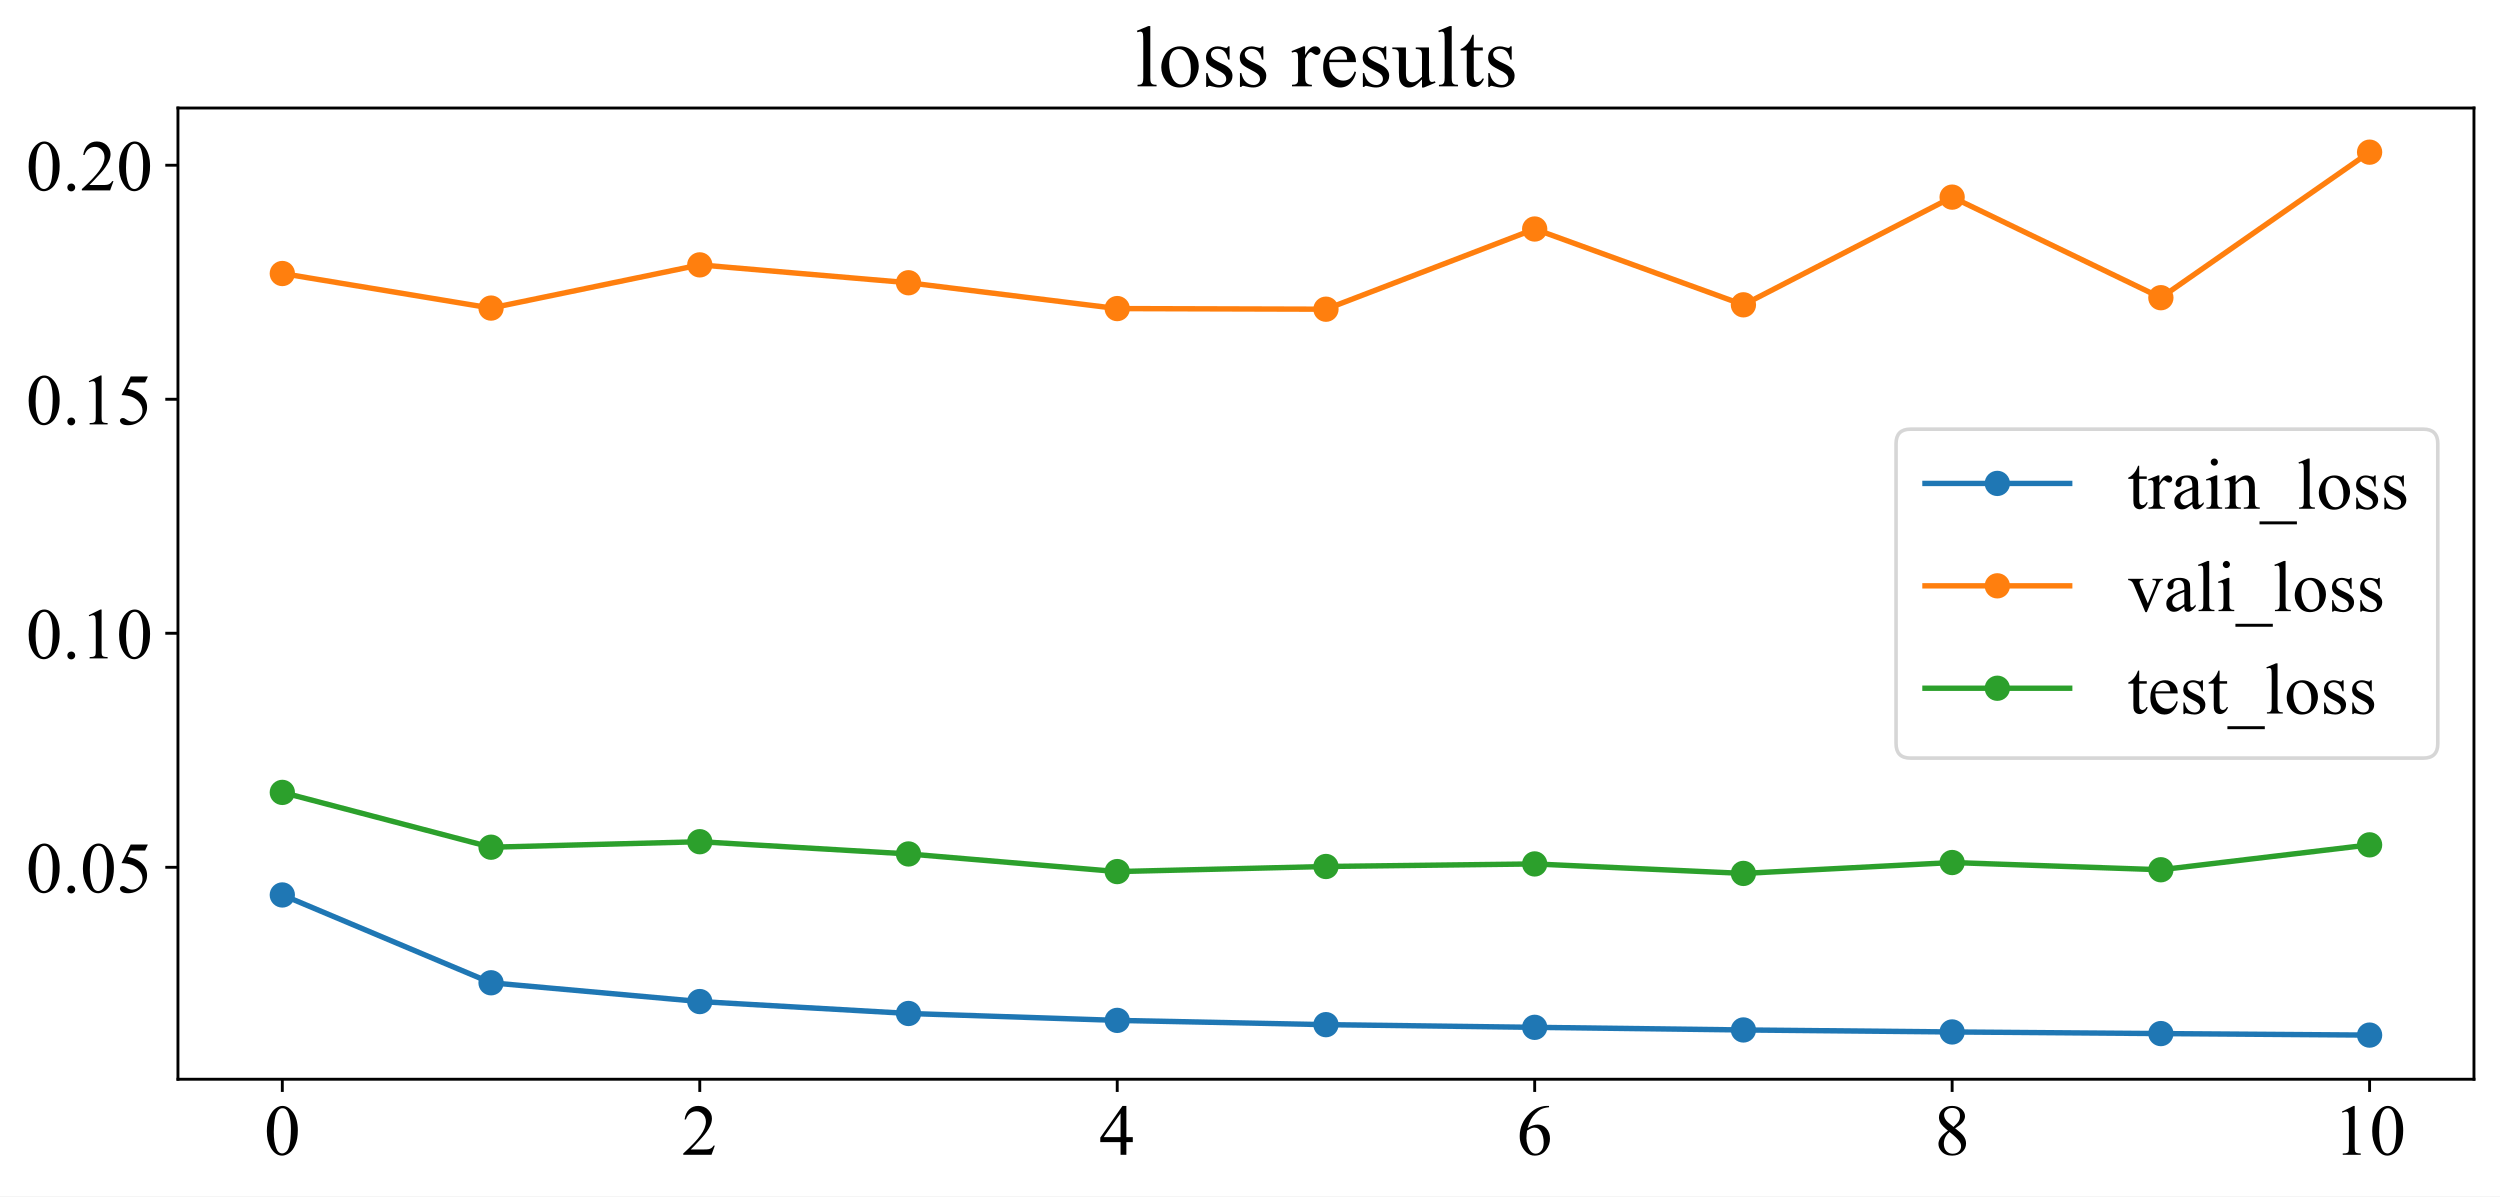
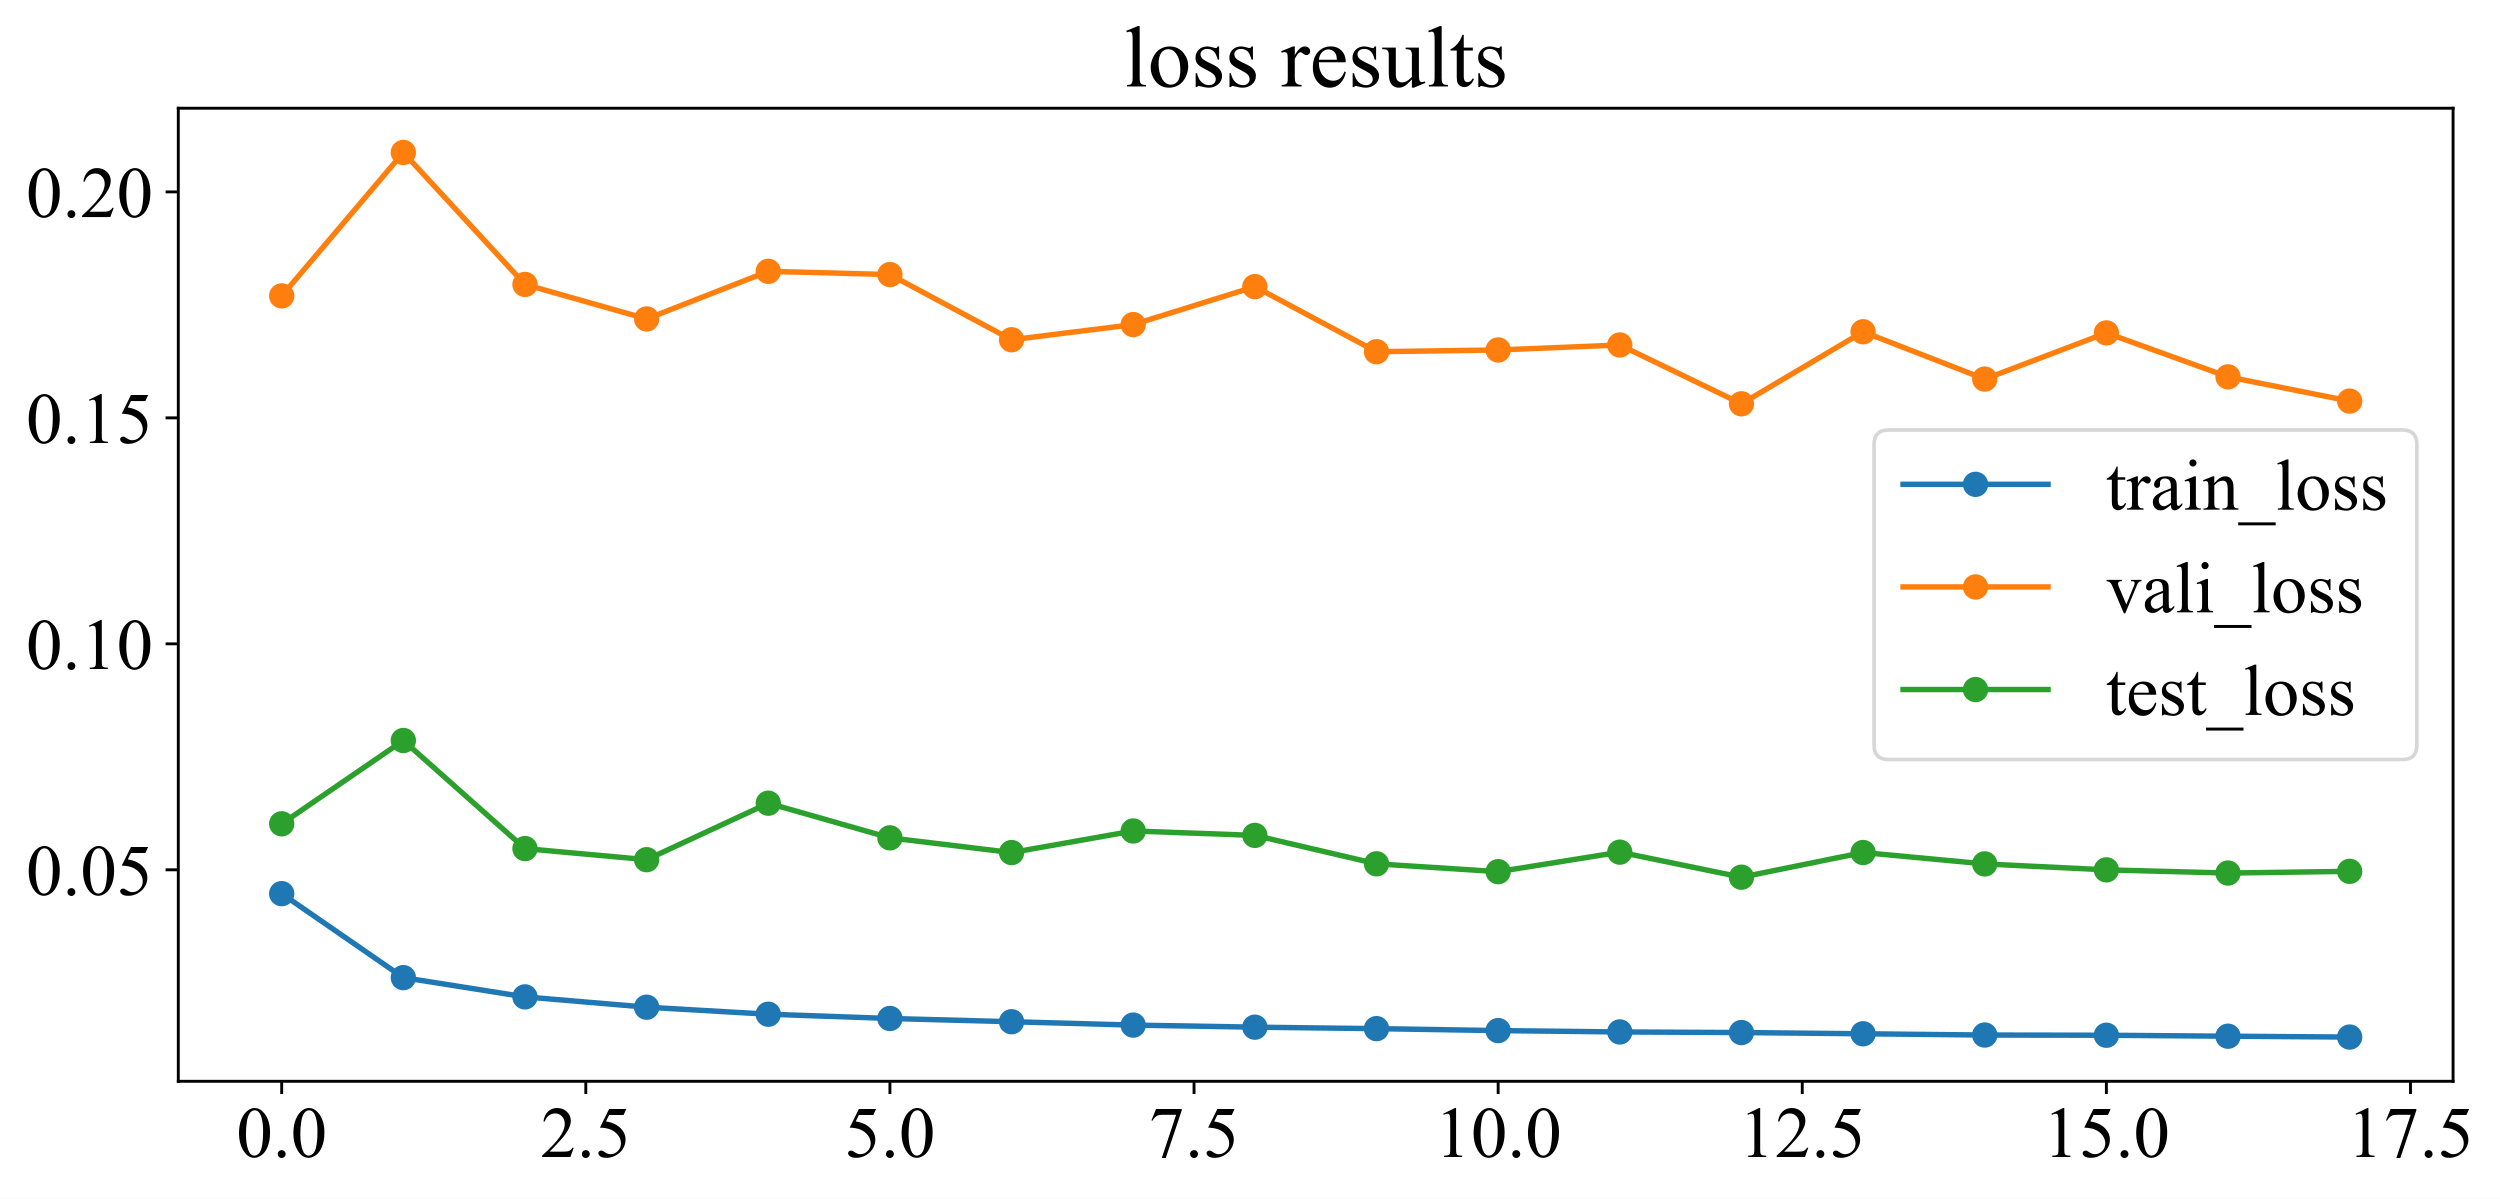
- <svg xmlns="http://www.w3.org/2000/svg" xmlns:xlink="http://www.w3.org/1999/xlink" width="691.19pt" height="330.751pt" viewBox="0 0 691.19 330.751" version="1.1">
+ <svg xmlns="http://www.w3.org/2000/svg" xmlns:xlink="http://www.w3.org/1999/xlink" width="689.88pt" height="330.751pt" viewBox="0 0 689.88 330.751" version="1.1">
  <defs>
    <style type="text/css">*{stroke-linejoin: round; stroke-linecap: butt}</style>
  </defs>
  <g id="figure_1">
    <g id="patch_1">
-       <path d="M 0 330.751  L 691.19 330.751  L 691.19 0  L 0 0  z " style="fill: #ffffff" />
+       <path d="M 0 330.751  L 689.88 330.751  L 689.88 0  L 0 0  z " style="fill: #ffffff" />
    </g>
    <g id="axes_1">
      <g id="patch_2">
-         <path d="M 49.2 298.385  L 683.99 298.385  L 683.99 29.865  L 49.2 29.865  z " style="fill: #ffffff" />
+         <path d="M 49.2 298.385  L 676.929 298.385  L 676.929 29.865  L 49.2 29.865  z " style="fill: #ffffff" />
      </g>
      <g id="matplotlib.axis_1">
        <g id="xtick_1">
          <g id="line2d_1">
            <defs>
-               <path id="mf2db064cf8" d="M 0 0  L 0 3.5  " style="stroke: #000000; stroke-width: 0.8" />
+               <path id="me059eae7bf" d="M 0 0  L 0 3.5  " style="stroke: #000000; stroke-width: 0.8" />
            </defs>
            <g>
-               <use xlink:href="#mf2db064cf8" x="78.054" y="298.385" style="stroke: #000000; stroke-width: 0.8" />
+               <use xlink:href="#me059eae7bf" x="77.733" y="298.385" style="stroke: #000000; stroke-width: 0.8" />
            </g>
          </g>
          <g id="text_1">
-             <g transform="translate(73.05409 319.2725) scale(0.2 -0.2)">
+             <g transform="translate(65.23313 319.2725) scale(0.2 -0.2)">
              <defs>
                <path id="TimesNewRomanPSMT-30" d="M 231 2094  Q 231 2819 450 3342  Q 669 3866 1031 4122  Q 1313 4325 1613 4325  Q 2100 4325 2488 3828  Q 2972 3213 2972 2159  Q 2972 1422 2759 906  Q 2547 391 2217 158  Q 1888 -75 1581 -75  Q 975 -75 572 641  Q 231 1244 231 2094  z M 844 2016  Q 844 1141 1059 588  Q 1238 122 1591 122  Q 1759 122 1940 273  Q 2122 425 2216 781  Q 2359 1319 2359 2297  Q 2359 3022 2209 3506  Q 2097 3866 1919 4016  Q 1791 4119 1609 4119  Q 1397 4119 1231 3928  Q 1006 3669 925 3112  Q 844 2556 844 2016  z " transform="scale(0.015625)" />
+                 <path id="TimesNewRomanPSMT-2e" d="M 800 606  Q 947 606 1047 504  Q 1147 403 1147 259  Q 1147 116 1045 14  Q 944 -88 800 -88  Q 656 -88 554 14  Q 453 116 453 259  Q 453 406 554 506  Q 656 606 800 606  z " transform="scale(0.015625)" />
              </defs>
              <use xlink:href="#TimesNewRomanPSMT-30" />
+               <use xlink:href="#TimesNewRomanPSMT-2e" x="50" />
+               <use xlink:href="#TimesNewRomanPSMT-30" x="75" />
            </g>
          </g>
        </g>
        <g id="xtick_2">
          <g id="line2d_2">
            <g>
-               <use xlink:href="#mf2db064cf8" x="193.47" y="298.385" style="stroke: #000000; stroke-width: 0.8" />
+               <use xlink:href="#me059eae7bf" x="161.654" y="298.385" style="stroke: #000000; stroke-width: 0.8" />
            </g>
          </g>
          <g id="text_2">
-             <g transform="translate(188.4705 319.2725) scale(0.2 -0.2)">
+             <g transform="translate(149.1541 319.2725) scale(0.2 -0.2)">
              <defs>
                <path id="TimesNewRomanPSMT-32" d="M 2934 816  L 2638 0  L 138 0  L 138 116  Q 1241 1122 1691 1759  Q 2141 2397 2141 2925  Q 2141 3328 1894 3587  Q 1647 3847 1303 3847  Q 991 3847 742 3664  Q 494 3481 375 3128  L 259 3128  Q 338 3706 661 4015  Q 984 4325 1469 4325  Q 1984 4325 2329 3994  Q 2675 3663 2675 3213  Q 2675 2891 2525 2569  Q 2294 2063 1775 1497  Q 997 647 803 472  L 1909 472  Q 2247 472 2383 497  Q 2519 522 2628 598  Q 2738 675 2819 816  L 2934 816  z " transform="scale(0.015625)" />
+                 <path id="TimesNewRomanPSMT-35" d="M 2778 4238  L 2534 3706  L 1259 3706  L 981 3138  Q 1809 3016 2294 2522  Q 2709 2097 2709 1522  Q 2709 1188 2573 903  Q 2438 619 2231 419  Q 2025 219 1772 97  Q 1413 -75 1034 -75  Q 653 -75 479 54  Q 306 184 306 341  Q 306 428 378 495  Q 450 563 559 563  Q 641 563 702 538  Q 763 513 909 409  Q 1144 247 1384 247  Q 1750 247 2026 523  Q 2303 800 2303 1197  Q 2303 1581 2056 1914  Q 1809 2247 1375 2428  Q 1034 2569 447 2591  L 1259 4238  L 2778 4238  z " transform="scale(0.015625)" />
              </defs>
              <use xlink:href="#TimesNewRomanPSMT-32" />
+               <use xlink:href="#TimesNewRomanPSMT-2e" x="50" />
+               <use xlink:href="#TimesNewRomanPSMT-35" x="75" />
            </g>
          </g>
        </g>
        <g id="xtick_3">
          <g id="line2d_3">
            <g>
-               <use xlink:href="#mf2db064cf8" x="308.887" y="298.385" style="stroke: #000000; stroke-width: 0.8" />
+               <use xlink:href="#me059eae7bf" x="245.575" y="298.385" style="stroke: #000000; stroke-width: 0.8" />
            </g>
          </g>
          <g id="text_3">
-             <g transform="translate(303.8868 319.2725) scale(0.2 -0.2)">
-               <defs>
-                 <path id="TimesNewRomanPSMT-34" d="M 2978 1563  L 2978 1119  L 2409 1119  L 2409 0  L 1894 0  L 1894 1119  L 100 1119  L 100 1519  L 2066 4325  L 2409 4325  L 2409 1563  L 2978 1563  z M 1894 1563  L 1894 3666  L 406 1563  L 1894 1563  z " transform="scale(0.015625)" />
-               </defs>
-               <use xlink:href="#TimesNewRomanPSMT-34" />
+             <g transform="translate(233.0751 319.2725) scale(0.2 -0.2)">
+               <use xlink:href="#TimesNewRomanPSMT-35" />
+               <use xlink:href="#TimesNewRomanPSMT-2e" x="50" />
+               <use xlink:href="#TimesNewRomanPSMT-30" x="75" />
            </g>
          </g>
        </g>
        <g id="xtick_4">
          <g id="line2d_4">
            <g>
-               <use xlink:href="#mf2db064cf8" x="424.303" y="298.385" style="stroke: #000000; stroke-width: 0.8" />
+               <use xlink:href="#me059eae7bf" x="329.496" y="298.385" style="stroke: #000000; stroke-width: 0.8" />
            </g>
          </g>
          <g id="text_4">
-             <g transform="translate(419.3032 319.2725) scale(0.2 -0.2)">
+             <g transform="translate(316.996 319.2725) scale(0.2 -0.2)">
              <defs>
-                 <path id="TimesNewRomanPSMT-36" d="M 2869 4325  L 2869 4209  Q 2456 4169 2195 4045  Q 1934 3922 1679 3669  Q 1425 3416 1258 3105  Q 1091 2794 978 2366  Q 1428 2675 1881 2675  Q 2316 2675 2634 2325  Q 2953 1975 2953 1425  Q 2953 894 2631 456  Q 2244 -75 1606 -75  Q 1172 -75 869 213  Q 275 772 275 1663  Q 275 2231 503 2743  Q 731 3256 1154 3653  Q 1578 4050 1965 4187  Q 2353 4325 2688 4325  L 2869 4325  z M 925 2138  Q 869 1716 869 1456  Q 869 1156 980 804  Q 1091 453 1309 247  Q 1469 100 1697 100  Q 1969 100 2183 356  Q 2397 613 2397 1088  Q 2397 1622 2184 2012  Q 1972 2403 1581 2403  Q 1463 2403 1327 2353  Q 1191 2303 925 2138  z " transform="scale(0.015625)" />
+                 <path id="TimesNewRomanPSMT-37" d="M 644 4238  L 2916 4238  L 2916 4119  L 1503 -88  L 1153 -88  L 2419 3728  L 1253 3728  Q 900 3728 750 3644  Q 488 3500 328 3200  L 238 3234  L 644 4238  z " transform="scale(0.015625)" />
              </defs>
-               <use xlink:href="#TimesNewRomanPSMT-36" />
+               <use xlink:href="#TimesNewRomanPSMT-37" />
+               <use xlink:href="#TimesNewRomanPSMT-2e" x="50" />
+               <use xlink:href="#TimesNewRomanPSMT-35" x="75" />
            </g>
          </g>
        </g>
        <g id="xtick_5">
          <g id="line2d_5">
            <g>
-               <use xlink:href="#mf2db064cf8" x="539.72" y="298.385" style="stroke: #000000; stroke-width: 0.8" />
+               <use xlink:href="#me059eae7bf" x="413.417" y="298.385" style="stroke: #000000; stroke-width: 0.8" />
            </g>
          </g>
          <g id="text_5">
-             <g transform="translate(534.7195 319.2725) scale(0.2 -0.2)">
-               <defs>
-                 <path id="TimesNewRomanPSMT-38" d="M 1228 2134  Q 725 2547 579 2797  Q 434 3047 434 3316  Q 434 3728 753 4026  Q 1072 4325 1600 4325  Q 2113 4325 2425 4047  Q 2738 3769 2738 3413  Q 2738 3175 2569 2928  Q 2400 2681 1866 2347  Q 2416 1922 2594 1678  Q 2831 1359 2831 1006  Q 2831 559 2490 242  Q 2150 -75 1597 -75  Q 994 -75 656 303  Q 388 606 388 966  Q 388 1247 577 1523  Q 766 1800 1228 2134  z M 1719 2469  Q 2094 2806 2194 3001  Q 2294 3197 2294 3444  Q 2294 3772 2109 3958  Q 1925 4144 1606 4144  Q 1288 4144 1088 3959  Q 888 3775 888 3528  Q 888 3366 970 3203  Q 1053 3041 1206 2894  L 1719 2469  z M 1375 2016  Q 1116 1797 991 1539  Q 866 1281 866 981  Q 866 578 1086 336  Q 1306 94 1647 94  Q 1984 94 2187 284  Q 2391 475 2391 747  Q 2391 972 2272 1150  Q 2050 1481 1375 2016  z " transform="scale(0.015625)" />
-               </defs>
-               <use xlink:href="#TimesNewRomanPSMT-38" />
-             </g>
-           </g>
-         </g>
-         <g id="xtick_6">
-           <g id="line2d_6">
-             <g>
-               <use xlink:href="#mf2db064cf8" x="655.136" y="298.385" style="stroke: #000000; stroke-width: 0.8" />
-             </g>
-           </g>
-           <g id="text_6">
-             <g transform="translate(645.1359 319.2725) scale(0.2 -0.2)">
+             <g transform="translate(395.917 319.2725) scale(0.2 -0.2)">
              <defs>
                <path id="TimesNewRomanPSMT-31" d="M 750 3822  L 1781 4325  L 1884 4325  L 1884 747  Q 1884 391 1914 303  Q 1944 216 2037 169  Q 2131 122 2419 116  L 2419 0  L 825 0  L 825 116  Q 1125 122 1212 167  Q 1300 213 1334 289  Q 1369 366 1369 747  L 1369 3034  Q 1369 3497 1338 3628  Q 1316 3728 1258 3775  Q 1200 3822 1119 3822  Q 1003 3822 797 3725  L 750 3822  z " transform="scale(0.015625)" />
              </defs>
              <use xlink:href="#TimesNewRomanPSMT-31" />
              <use xlink:href="#TimesNewRomanPSMT-30" x="50" />
+               <use xlink:href="#TimesNewRomanPSMT-2e" x="100" />
+               <use xlink:href="#TimesNewRomanPSMT-30" x="125" />
+             </g>
+           </g>
+         </g>
+         <g id="xtick_6">
+           <g id="line2d_6">
+             <g>
+               <use xlink:href="#me059eae7bf" x="497.338" y="298.385" style="stroke: #000000; stroke-width: 0.8" />
+             </g>
+           </g>
+           <g id="text_6">
+             <g transform="translate(479.838 319.2725) scale(0.2 -0.2)">
+               <use xlink:href="#TimesNewRomanPSMT-31" />
+               <use xlink:href="#TimesNewRomanPSMT-32" x="50" />
+               <use xlink:href="#TimesNewRomanPSMT-2e" x="100" />
+               <use xlink:href="#TimesNewRomanPSMT-35" x="125" />
+             </g>
+           </g>
+         </g>
+         <g id="xtick_7">
+           <g id="line2d_7">
+             <g>
+               <use xlink:href="#me059eae7bf" x="581.259" y="298.385" style="stroke: #000000; stroke-width: 0.8" />
+             </g>
+           </g>
+           <g id="text_7">
+             <g transform="translate(563.7589 319.2725) scale(0.2 -0.2)">
+               <use xlink:href="#TimesNewRomanPSMT-31" />
+               <use xlink:href="#TimesNewRomanPSMT-35" x="50" />
+               <use xlink:href="#TimesNewRomanPSMT-2e" x="100" />
+               <use xlink:href="#TimesNewRomanPSMT-30" x="125" />
+             </g>
+           </g>
+         </g>
+         <g id="xtick_8">
+           <g id="line2d_8">
+             <g>
+               <use xlink:href="#me059eae7bf" x="665.18" y="298.385" style="stroke: #000000; stroke-width: 0.8" />
+             </g>
+           </g>
+           <g id="text_8">
+             <g transform="translate(647.6799 319.2725) scale(0.2 -0.2)">
+               <use xlink:href="#TimesNewRomanPSMT-31" />
+               <use xlink:href="#TimesNewRomanPSMT-37" x="50" />
+               <use xlink:href="#TimesNewRomanPSMT-2e" x="100" />
+               <use xlink:href="#TimesNewRomanPSMT-35" x="125" />
            </g>
          </g>
        </g>
      </g>
      <g id="matplotlib.axis_2">
        <g id="ytick_1">
-           <g id="line2d_7">
+           <g id="line2d_9">
            <defs>
-               <path id="ma06dc8f937" d="M 0 0  L -3.5 0  " style="stroke: #000000; stroke-width: 0.8" />
+               <path id="m7c832ebbf8" d="M 0 0  L -3.5 0  " style="stroke: #000000; stroke-width: 0.8" />
            </defs>
            <g>
-               <use xlink:href="#ma06dc8f937" x="49.2" y="239.784" style="stroke: #000000; stroke-width: 0.8" />
-             </g>
-           </g>
-           <g id="text_7">
-             <g transform="translate(7.2 246.7272) scale(0.2 -0.2)">
-               <defs>
-                 <path id="TimesNewRomanPSMT-2e" d="M 800 606  Q 947 606 1047 504  Q 1147 403 1147 259  Q 1147 116 1045 14  Q 944 -88 800 -88  Q 656 -88 554 14  Q 453 116 453 259  Q 453 406 554 506  Q 656 606 800 606  z " transform="scale(0.015625)" />
-                 <path id="TimesNewRomanPSMT-35" d="M 2778 4238  L 2534 3706  L 1259 3706  L 981 3138  Q 1809 3016 2294 2522  Q 2709 2097 2709 1522  Q 2709 1188 2573 903  Q 2438 619 2231 419  Q 2025 219 1772 97  Q 1413 -75 1034 -75  Q 653 -75 479 54  Q 306 184 306 341  Q 306 428 378 495  Q 450 563 559 563  Q 641 563 702 538  Q 763 513 909 409  Q 1144 247 1384 247  Q 1750 247 2026 523  Q 2303 800 2303 1197  Q 2303 1581 2056 1914  Q 1809 2247 1375 2428  Q 1034 2569 447 2591  L 1259 4238  L 2778 4238  z " transform="scale(0.015625)" />
-               </defs>
+               <use xlink:href="#m7c832ebbf8" x="49.2" y="240.023" style="stroke: #000000; stroke-width: 0.8" />
+             </g>
+           </g>
+           <g id="text_9">
+             <g transform="translate(7.2 246.9669) scale(0.2 -0.2)">
              <use xlink:href="#TimesNewRomanPSMT-30" />
              <use xlink:href="#TimesNewRomanPSMT-2e" x="50" />
              <use xlink:href="#TimesNewRomanPSMT-30" x="75" />
              <use xlink:href="#TimesNewRomanPSMT-35" x="125" />
            </g>
          </g>
        </g>
        <g id="ytick_2">
-           <g id="line2d_8">
-             <g>
-               <use xlink:href="#ma06dc8f937" x="49.2" y="175.085" style="stroke: #000000; stroke-width: 0.8" />
-             </g>
-           </g>
-           <g id="text_8">
-             <g transform="translate(7.2 182.0288) scale(0.2 -0.2)">
+           <g id="line2d_10">
+             <g>
+               <use xlink:href="#m7c832ebbf8" x="49.2" y="177.666" style="stroke: #000000; stroke-width: 0.8" />
+             </g>
+           </g>
+           <g id="text_10">
+             <g transform="translate(7.2 184.6099) scale(0.2 -0.2)">
              <use xlink:href="#TimesNewRomanPSMT-30" />
              <use xlink:href="#TimesNewRomanPSMT-2e" x="50" />
              <use xlink:href="#TimesNewRomanPSMT-31" x="75" />
              <use xlink:href="#TimesNewRomanPSMT-30" x="125" />
            </g>
          </g>
        </g>
        <g id="ytick_3">
-           <g id="line2d_9">
-             <g>
-               <use xlink:href="#ma06dc8f937" x="49.2" y="110.387" style="stroke: #000000; stroke-width: 0.8" />
-             </g>
-           </g>
-           <g id="text_9">
-             <g transform="translate(7.2 117.3304) scale(0.2 -0.2)">
+           <g id="line2d_11">
+             <g>
+               <use xlink:href="#m7c832ebbf8" x="49.2" y="115.309" style="stroke: #000000; stroke-width: 0.8" />
+             </g>
+           </g>
+           <g id="text_11">
+             <g transform="translate(7.2 122.2529) scale(0.2 -0.2)">
              <use xlink:href="#TimesNewRomanPSMT-30" />
              <use xlink:href="#TimesNewRomanPSMT-2e" x="50" />
              <use xlink:href="#TimesNewRomanPSMT-31" x="75" />
              <use xlink:href="#TimesNewRomanPSMT-35" x="125" />
            </g>
          </g>
        </g>
        <g id="ytick_4">
-           <g id="line2d_10">
-             <g>
-               <use xlink:href="#ma06dc8f937" x="49.2" y="45.688" style="stroke: #000000; stroke-width: 0.8" />
-             </g>
-           </g>
-           <g id="text_10">
-             <g transform="translate(7.2 52.632) scale(0.2 -0.2)">
+           <g id="line2d_12">
+             <g>
+               <use xlink:href="#m7c832ebbf8" x="49.2" y="52.952" style="stroke: #000000; stroke-width: 0.8" />
+             </g>
+           </g>
+           <g id="text_12">
+             <g transform="translate(7.2 59.89591) scale(0.2 -0.2)">
              <use xlink:href="#TimesNewRomanPSMT-30" />
              <use xlink:href="#TimesNewRomanPSMT-2e" x="50" />
              <use xlink:href="#TimesNewRomanPSMT-32" x="75" />
              <use xlink:href="#TimesNewRomanPSMT-30" x="125" />
            </g>
          </g>
        </g>
      </g>
-       <g id="line2d_11">
-         <path d="M 78.054 247.435  L 135.762 271.715  L 193.47 276.908  L 251.179 280.202  L 308.887 282.113  L 366.595 283.294  L 424.303 284.033  L 482.011 284.758  L 539.72 285.31  L 597.428 285.759  L 655.136 286.18  " clip-path="url(#p566bd470ec)" style="fill: none; stroke: #1f77b4; stroke-width: 1.5; stroke-linecap: square" />
+       <g id="line2d_13">
+         <path d="M 77.733 246.605  L 111.302 269.782  L 144.87 275.093  L 178.438 277.94  L 212.007 279.879  L 245.575 281.052  L 279.143 281.952  L 312.712 282.878  L 346.28 283.45  L 379.849 283.856  L 413.417 284.393  L 446.985 284.768  L 480.554 284.936  L 514.122 285.272  L 547.691 285.62  L 581.259 285.678  L 614.827 285.945  L 648.396 286.18  " clip-path="url(#p37fe65c972)" style="fill: none; stroke: #1f77b4; stroke-width: 1.5; stroke-linecap: square" />
        <defs>
-           <path id="m1440870ea9" d="M 0 3  C 0.796 3 1.559 2.684 2.121 2.121  C 2.684 1.559 3 0.796 3 0  C 3 -0.796 2.684 -1.559 2.121 -2.121  C 1.559 -2.684 0.796 -3 0 -3  C -0.796 -3 -1.559 -2.684 -2.121 -2.121  C -2.684 -1.559 -3 -0.796 -3 0  C -3 0.796 -2.684 1.559 -2.121 2.121  C -1.559 2.684 -0.796 3 0 3  z " style="stroke: #1f77b4" />
+           <path id="m6695a56bf6" d="M 0 3  C 0.796 3 1.559 2.684 2.121 2.121  C 2.684 1.559 3 0.796 3 0  C 3 -0.796 2.684 -1.559 2.121 -2.121  C 1.559 -2.684 0.796 -3 0 -3  C -0.796 -3 -1.559 -2.684 -2.121 -2.121  C -2.684 -1.559 -3 -0.796 -3 0  C -3 0.796 -2.684 1.559 -2.121 2.121  C -1.559 2.684 -0.796 3 0 3  z " style="stroke: #1f77b4" />
        </defs>
-         <g clip-path="url(#p566bd470ec)">
-           <use xlink:href="#m1440870ea9" x="78.054" y="247.435" style="fill: #1f77b4; stroke: #1f77b4" />
-           <use xlink:href="#m1440870ea9" x="135.762" y="271.715" style="fill: #1f77b4; stroke: #1f77b4" />
-           <use xlink:href="#m1440870ea9" x="193.47" y="276.908" style="fill: #1f77b4; stroke: #1f77b4" />
-           <use xlink:href="#m1440870ea9" x="251.179" y="280.202" style="fill: #1f77b4; stroke: #1f77b4" />
-           <use xlink:href="#m1440870ea9" x="308.887" y="282.113" style="fill: #1f77b4; stroke: #1f77b4" />
-           <use xlink:href="#m1440870ea9" x="366.595" y="283.294" style="fill: #1f77b4; stroke: #1f77b4" />
-           <use xlink:href="#m1440870ea9" x="424.303" y="284.033" style="fill: #1f77b4; stroke: #1f77b4" />
-           <use xlink:href="#m1440870ea9" x="482.011" y="284.758" style="fill: #1f77b4; stroke: #1f77b4" />
-           <use xlink:href="#m1440870ea9" x="539.72" y="285.31" style="fill: #1f77b4; stroke: #1f77b4" />
-           <use xlink:href="#m1440870ea9" x="597.428" y="285.759" style="fill: #1f77b4; stroke: #1f77b4" />
-           <use xlink:href="#m1440870ea9" x="655.136" y="286.18" style="fill: #1f77b4; stroke: #1f77b4" />
-         </g>
-       </g>
-       <g id="line2d_12">
-         <path d="M 78.054 75.621  L 135.762 85.178  L 193.47 73.231  L 251.179 78.175  L 308.887 85.314  L 366.595 85.487  L 424.303 63.316  L 482.011 84.275  L 539.72 54.503  L 597.428 82.307  L 655.136 42.07  " clip-path="url(#p566bd470ec)" style="fill: none; stroke: #ff7f0e; stroke-width: 1.5; stroke-linecap: square" />
+         <g clip-path="url(#p37fe65c972)">
+           <use xlink:href="#m6695a56bf6" x="77.733" y="246.605" style="fill: #1f77b4; stroke: #1f77b4" />
+           <use xlink:href="#m6695a56bf6" x="111.302" y="269.782" style="fill: #1f77b4; stroke: #1f77b4" />
+           <use xlink:href="#m6695a56bf6" x="144.87" y="275.093" style="fill: #1f77b4; stroke: #1f77b4" />
+           <use xlink:href="#m6695a56bf6" x="178.438" y="277.94" style="fill: #1f77b4; stroke: #1f77b4" />
+           <use xlink:href="#m6695a56bf6" x="212.007" y="279.879" style="fill: #1f77b4; stroke: #1f77b4" />
+           <use xlink:href="#m6695a56bf6" x="245.575" y="281.052" style="fill: #1f77b4; stroke: #1f77b4" />
+           <use xlink:href="#m6695a56bf6" x="279.143" y="281.952" style="fill: #1f77b4; stroke: #1f77b4" />
+           <use xlink:href="#m6695a56bf6" x="312.712" y="282.878" style="fill: #1f77b4; stroke: #1f77b4" />
+           <use xlink:href="#m6695a56bf6" x="346.28" y="283.45" style="fill: #1f77b4; stroke: #1f77b4" />
+           <use xlink:href="#m6695a56bf6" x="379.849" y="283.856" style="fill: #1f77b4; stroke: #1f77b4" />
+           <use xlink:href="#m6695a56bf6" x="413.417" y="284.393" style="fill: #1f77b4; stroke: #1f77b4" />
+           <use xlink:href="#m6695a56bf6" x="446.985" y="284.768" style="fill: #1f77b4; stroke: #1f77b4" />
+           <use xlink:href="#m6695a56bf6" x="480.554" y="284.936" style="fill: #1f77b4; stroke: #1f77b4" />
+           <use xlink:href="#m6695a56bf6" x="514.122" y="285.272" style="fill: #1f77b4; stroke: #1f77b4" />
+           <use xlink:href="#m6695a56bf6" x="547.691" y="285.62" style="fill: #1f77b4; stroke: #1f77b4" />
+           <use xlink:href="#m6695a56bf6" x="581.259" y="285.678" style="fill: #1f77b4; stroke: #1f77b4" />
+           <use xlink:href="#m6695a56bf6" x="614.827" y="285.945" style="fill: #1f77b4; stroke: #1f77b4" />
+           <use xlink:href="#m6695a56bf6" x="648.396" y="286.18" style="fill: #1f77b4; stroke: #1f77b4" />
+         </g>
+       </g>
+       <g id="line2d_14">
+         <path d="M 77.733 81.656  L 111.302 42.07  L 144.87 78.491  L 178.438 88.011  L 212.007 74.873  L 245.575 75.768  L 279.143 93.755  L 312.712 89.573  L 346.28 79.101  L 379.849 97.059  L 413.417 96.57  L 446.985 95.197  L 480.554 111.433  L 514.122 91.55  L 547.691 104.607  L 581.259 91.866  L 614.827 103.995  L 648.396 110.683  " clip-path="url(#p37fe65c972)" style="fill: none; stroke: #ff7f0e; stroke-width: 1.5; stroke-linecap: square" />
        <defs>
-           <path id="m96b076891f" d="M 0 3  C 0.796 3 1.559 2.684 2.121 2.121  C 2.684 1.559 3 0.796 3 0  C 3 -0.796 2.684 -1.559 2.121 -2.121  C 1.559 -2.684 0.796 -3 0 -3  C -0.796 -3 -1.559 -2.684 -2.121 -2.121  C -2.684 -1.559 -3 -0.796 -3 0  C -3 0.796 -2.684 1.559 -2.121 2.121  C -1.559 2.684 -0.796 3 0 3  z " style="stroke: #ff7f0e" />
+           <path id="m54d93355b9" d="M 0 3  C 0.796 3 1.559 2.684 2.121 2.121  C 2.684 1.559 3 0.796 3 0  C 3 -0.796 2.684 -1.559 2.121 -2.121  C 1.559 -2.684 0.796 -3 0 -3  C -0.796 -3 -1.559 -2.684 -2.121 -2.121  C -2.684 -1.559 -3 -0.796 -3 0  C -3 0.796 -2.684 1.559 -2.121 2.121  C -1.559 2.684 -0.796 3 0 3  z " style="stroke: #ff7f0e" />
        </defs>
-         <g clip-path="url(#p566bd470ec)">
-           <use xlink:href="#m96b076891f" x="78.054" y="75.621" style="fill: #ff7f0e; stroke: #ff7f0e" />
-           <use xlink:href="#m96b076891f" x="135.762" y="85.178" style="fill: #ff7f0e; stroke: #ff7f0e" />
-           <use xlink:href="#m96b076891f" x="193.47" y="73.231" style="fill: #ff7f0e; stroke: #ff7f0e" />
-           <use xlink:href="#m96b076891f" x="251.179" y="78.175" style="fill: #ff7f0e; stroke: #ff7f0e" />
-           <use xlink:href="#m96b076891f" x="308.887" y="85.314" style="fill: #ff7f0e; stroke: #ff7f0e" />
-           <use xlink:href="#m96b076891f" x="366.595" y="85.487" style="fill: #ff7f0e; stroke: #ff7f0e" />
-           <use xlink:href="#m96b076891f" x="424.303" y="63.316" style="fill: #ff7f0e; stroke: #ff7f0e" />
-           <use xlink:href="#m96b076891f" x="482.011" y="84.275" style="fill: #ff7f0e; stroke: #ff7f0e" />
-           <use xlink:href="#m96b076891f" x="539.72" y="54.503" style="fill: #ff7f0e; stroke: #ff7f0e" />
-           <use xlink:href="#m96b076891f" x="597.428" y="82.307" style="fill: #ff7f0e; stroke: #ff7f0e" />
-           <use xlink:href="#m96b076891f" x="655.136" y="42.07" style="fill: #ff7f0e; stroke: #ff7f0e" />
-         </g>
-       </g>
-       <g id="line2d_13">
-         <path d="M 78.054 219.08  L 135.762 234.233  L 193.47 232.713  L 251.179 236.098  L 308.887 240.972  L 366.595 239.564  L 424.303 238.857  L 482.011 241.48  L 539.72 238.469  L 597.428 240.465  L 655.136 233.581  " clip-path="url(#p566bd470ec)" style="fill: none; stroke: #2ca02c; stroke-width: 1.5; stroke-linecap: square" />
+         <g clip-path="url(#p37fe65c972)">
+           <use xlink:href="#m54d93355b9" x="77.733" y="81.656" style="fill: #ff7f0e; stroke: #ff7f0e" />
+           <use xlink:href="#m54d93355b9" x="111.302" y="42.07" style="fill: #ff7f0e; stroke: #ff7f0e" />
+           <use xlink:href="#m54d93355b9" x="144.87" y="78.491" style="fill: #ff7f0e; stroke: #ff7f0e" />
+           <use xlink:href="#m54d93355b9" x="178.438" y="88.011" style="fill: #ff7f0e; stroke: #ff7f0e" />
+           <use xlink:href="#m54d93355b9" x="212.007" y="74.873" style="fill: #ff7f0e; stroke: #ff7f0e" />
+           <use xlink:href="#m54d93355b9" x="245.575" y="75.768" style="fill: #ff7f0e; stroke: #ff7f0e" />
+           <use xlink:href="#m54d93355b9" x="279.143" y="93.755" style="fill: #ff7f0e; stroke: #ff7f0e" />
+           <use xlink:href="#m54d93355b9" x="312.712" y="89.573" style="fill: #ff7f0e; stroke: #ff7f0e" />
+           <use xlink:href="#m54d93355b9" x="346.28" y="79.101" style="fill: #ff7f0e; stroke: #ff7f0e" />
+           <use xlink:href="#m54d93355b9" x="379.849" y="97.059" style="fill: #ff7f0e; stroke: #ff7f0e" />
+           <use xlink:href="#m54d93355b9" x="413.417" y="96.57" style="fill: #ff7f0e; stroke: #ff7f0e" />
+           <use xlink:href="#m54d93355b9" x="446.985" y="95.197" style="fill: #ff7f0e; stroke: #ff7f0e" />
+           <use xlink:href="#m54d93355b9" x="480.554" y="111.433" style="fill: #ff7f0e; stroke: #ff7f0e" />
+           <use xlink:href="#m54d93355b9" x="514.122" y="91.55" style="fill: #ff7f0e; stroke: #ff7f0e" />
+           <use xlink:href="#m54d93355b9" x="547.691" y="104.607" style="fill: #ff7f0e; stroke: #ff7f0e" />
+           <use xlink:href="#m54d93355b9" x="581.259" y="91.866" style="fill: #ff7f0e; stroke: #ff7f0e" />
+           <use xlink:href="#m54d93355b9" x="614.827" y="103.995" style="fill: #ff7f0e; stroke: #ff7f0e" />
+           <use xlink:href="#m54d93355b9" x="648.396" y="110.683" style="fill: #ff7f0e; stroke: #ff7f0e" />
+         </g>
+       </g>
+       <g id="line2d_15">
+         <path d="M 77.733 227.332  L 111.302 204.34  L 144.87 234.174  L 178.438 237.23  L 212.007 221.644  L 245.575 231.207  L 279.143 235.268  L 312.712 229.311  L 346.28 230.53  L 379.849 238.371  L 413.417 240.537  L 446.985 235.153  L 480.554 242.064  L 514.122 235.254  L 547.691 238.402  L 581.259 240.038  L 614.827 240.919  L 648.396 240.448  " clip-path="url(#p37fe65c972)" style="fill: none; stroke: #2ca02c; stroke-width: 1.5; stroke-linecap: square" />
        <defs>
-           <path id="m83eaed4ed8" d="M 0 3  C 0.796 3 1.559 2.684 2.121 2.121  C 2.684 1.559 3 0.796 3 0  C 3 -0.796 2.684 -1.559 2.121 -2.121  C 1.559 -2.684 0.796 -3 0 -3  C -0.796 -3 -1.559 -2.684 -2.121 -2.121  C -2.684 -1.559 -3 -0.796 -3 0  C -3 0.796 -2.684 1.559 -2.121 2.121  C -1.559 2.684 -0.796 3 0 3  z " style="stroke: #2ca02c" />
+           <path id="m83f15c3c70" d="M 0 3  C 0.796 3 1.559 2.684 2.121 2.121  C 2.684 1.559 3 0.796 3 0  C 3 -0.796 2.684 -1.559 2.121 -2.121  C 1.559 -2.684 0.796 -3 0 -3  C -0.796 -3 -1.559 -2.684 -2.121 -2.121  C -2.684 -1.559 -3 -0.796 -3 0  C -3 0.796 -2.684 1.559 -2.121 2.121  C -1.559 2.684 -0.796 3 0 3  z " style="stroke: #2ca02c" />
        </defs>
-         <g clip-path="url(#p566bd470ec)">
-           <use xlink:href="#m83eaed4ed8" x="78.054" y="219.08" style="fill: #2ca02c; stroke: #2ca02c" />
-           <use xlink:href="#m83eaed4ed8" x="135.762" y="234.233" style="fill: #2ca02c; stroke: #2ca02c" />
-           <use xlink:href="#m83eaed4ed8" x="193.47" y="232.713" style="fill: #2ca02c; stroke: #2ca02c" />
-           <use xlink:href="#m83eaed4ed8" x="251.179" y="236.098" style="fill: #2ca02c; stroke: #2ca02c" />
-           <use xlink:href="#m83eaed4ed8" x="308.887" y="240.972" style="fill: #2ca02c; stroke: #2ca02c" />
-           <use xlink:href="#m83eaed4ed8" x="366.595" y="239.564" style="fill: #2ca02c; stroke: #2ca02c" />
-           <use xlink:href="#m83eaed4ed8" x="424.303" y="238.857" style="fill: #2ca02c; stroke: #2ca02c" />
-           <use xlink:href="#m83eaed4ed8" x="482.011" y="241.48" style="fill: #2ca02c; stroke: #2ca02c" />
-           <use xlink:href="#m83eaed4ed8" x="539.72" y="238.469" style="fill: #2ca02c; stroke: #2ca02c" />
-           <use xlink:href="#m83eaed4ed8" x="597.428" y="240.465" style="fill: #2ca02c; stroke: #2ca02c" />
-           <use xlink:href="#m83eaed4ed8" x="655.136" y="233.581" style="fill: #2ca02c; stroke: #2ca02c" />
+         <g clip-path="url(#p37fe65c972)">
+           <use xlink:href="#m83f15c3c70" x="77.733" y="227.332" style="fill: #2ca02c; stroke: #2ca02c" />
+           <use xlink:href="#m83f15c3c70" x="111.302" y="204.34" style="fill: #2ca02c; stroke: #2ca02c" />
+           <use xlink:href="#m83f15c3c70" x="144.87" y="234.174" style="fill: #2ca02c; stroke: #2ca02c" />
+           <use xlink:href="#m83f15c3c70" x="178.438" y="237.23" style="fill: #2ca02c; stroke: #2ca02c" />
+           <use xlink:href="#m83f15c3c70" x="212.007" y="221.644" style="fill: #2ca02c; stroke: #2ca02c" />
+           <use xlink:href="#m83f15c3c70" x="245.575" y="231.207" style="fill: #2ca02c; stroke: #2ca02c" />
+           <use xlink:href="#m83f15c3c70" x="279.143" y="235.268" style="fill: #2ca02c; stroke: #2ca02c" />
+           <use xlink:href="#m83f15c3c70" x="312.712" y="229.311" style="fill: #2ca02c; stroke: #2ca02c" />
+           <use xlink:href="#m83f15c3c70" x="346.28" y="230.53" style="fill: #2ca02c; stroke: #2ca02c" />
+           <use xlink:href="#m83f15c3c70" x="379.849" y="238.371" style="fill: #2ca02c; stroke: #2ca02c" />
+           <use xlink:href="#m83f15c3c70" x="413.417" y="240.537" style="fill: #2ca02c; stroke: #2ca02c" />
+           <use xlink:href="#m83f15c3c70" x="446.985" y="235.153" style="fill: #2ca02c; stroke: #2ca02c" />
+           <use xlink:href="#m83f15c3c70" x="480.554" y="242.064" style="fill: #2ca02c; stroke: #2ca02c" />
+           <use xlink:href="#m83f15c3c70" x="514.122" y="235.254" style="fill: #2ca02c; stroke: #2ca02c" />
+           <use xlink:href="#m83f15c3c70" x="547.691" y="238.402" style="fill: #2ca02c; stroke: #2ca02c" />
+           <use xlink:href="#m83f15c3c70" x="581.259" y="240.038" style="fill: #2ca02c; stroke: #2ca02c" />
+           <use xlink:href="#m83f15c3c70" x="614.827" y="240.919" style="fill: #2ca02c; stroke: #2ca02c" />
+           <use xlink:href="#m83f15c3c70" x="648.396" y="240.448" style="fill: #2ca02c; stroke: #2ca02c" />
        </g>
      </g>
      <g id="patch_3">
        <path d="M 49.2 298.385  L 49.2 29.865  " style="fill: none; stroke: #000000; stroke-width: 0.8; stroke-linejoin: miter; stroke-linecap: square" />
      </g>
      <g id="patch_4">
-         <path d="M 683.99 298.385  L 683.99 29.865  " style="fill: none; stroke: #000000; stroke-width: 0.8; stroke-linejoin: miter; stroke-linecap: square" />
+         <path d="M 676.929 298.385  L 676.929 29.865  " style="fill: none; stroke: #000000; stroke-width: 0.8; stroke-linejoin: miter; stroke-linecap: square" />
      </g>
      <g id="patch_5">
-         <path d="M 49.2 298.385  L 683.99 298.385  " style="fill: none; stroke: #000000; stroke-width: 0.8; stroke-linejoin: miter; stroke-linecap: square" />
+         <path d="M 49.2 298.385  L 676.929 298.385  " style="fill: none; stroke: #000000; stroke-width: 0.8; stroke-linejoin: miter; stroke-linecap: square" />
      </g>
      <g id="patch_6">
-         <path d="M 49.2 29.865  L 683.99 29.865  " style="fill: none; stroke: #000000; stroke-width: 0.8; stroke-linejoin: miter; stroke-linecap: square" />
-       </g>
-       <g id="text_11">
-         <g transform="translate(313.5888 23.865) scale(0.24 -0.24)">
+         <path d="M 49.2 29.865  L 676.929 29.865  " style="fill: none; stroke: #000000; stroke-width: 0.8; stroke-linejoin: miter; stroke-linecap: square" />
+       </g>
+       <g id="text_13">
+         <g transform="translate(310.0582 23.865) scale(0.24 -0.24)">
          <defs>
            <path id="TimesNewRomanPSMT-6c" d="M 1184 4444  L 1184 647  Q 1184 378 1223 290  Q 1263 203 1344 158  Q 1425 113 1647 113  L 1647 0  L 244 0  L 244 113  Q 441 113 512 153  Q 584 194 625 287  Q 666 381 666 647  L 666 3247  Q 666 3731 644 3842  Q 622 3953 573 3993  Q 525 4034 450 4034  Q 369 4034 244 3984  L 191 4094  L 1044 4444  L 1184 4444  z " transform="scale(0.015625)" />
            <path id="TimesNewRomanPSMT-6f" d="M 1600 2947  Q 2250 2947 2644 2453  Q 2978 2031 2978 1484  Q 2978 1100 2793 706  Q 2609 313 2286 112  Q 1963 -88 1566 -88  Q 919 -88 538 428  Q 216 863 216 1403  Q 216 1797 411 2186  Q 606 2575 925 2761  Q 1244 2947 1600 2947  z M 1503 2744  Q 1338 2744 1170 2645  Q 1003 2547 900 2300  Q 797 2053 797 1666  Q 797 1041 1045 587  Q 1294 134 1700 134  Q 2003 134 2200 384  Q 2397 634 2397 1244  Q 2397 2006 2069 2444  Q 1847 2744 1503 2744  z " transform="scale(0.015625)" />
            <path id="TimesNewRomanPSMT-73" d="M 2050 2947  L 2050 1972  L 1947 1972  Q 1828 2431 1642 2597  Q 1456 2763 1169 2763  Q 950 2763 815 2647  Q 681 2531 681 2391  Q 681 2216 781 2091  Q 878 1963 1175 1819  L 1631 1597  Q 2266 1288 2266 781  Q 2266 391 1970 151  Q 1675 -88 1309 -88  Q 1047 -88 709 6  Q 606 38 541 38  Q 469 38 428 -44  L 325 -44  L 325 978  L 428 978  Q 516 541 762 319  Q 1009 97 1316 97  Q 1531 97 1667 223  Q 1803 350 1803 528  Q 1803 744 1651 891  Q 1500 1038 1047 1263  Q 594 1488 453 1669  Q 313 1847 313 2119  Q 313 2472 555 2709  Q 797 2947 1181 2947  Q 1350 2947 1591 2875  Q 1750 2828 1803 2828  Q 1853 2828 1881 2850  Q 1909 2872 1947 2947  L 2050 2947  z " transform="scale(0.015625)" />
            <path id="TimesNewRomanPSMT-20" transform="scale(0.015625)" />
            <path id="TimesNewRomanPSMT-72" d="M 1038 2947  L 1038 2303  Q 1397 2947 1775 2947  Q 1947 2947 2059 2842  Q 2172 2738 2172 2600  Q 2172 2478 2090 2393  Q 2009 2309 1897 2309  Q 1788 2309 1652 2417  Q 1516 2525 1450 2525  Q 1394 2525 1328 2463  Q 1188 2334 1038 2041  L 1038 669  Q 1038 431 1097 309  Q 1138 225 1241 169  Q 1344 113 1538 113  L 1538 0  L 72 0  L 72 113  Q 291 113 397 181  Q 475 231 506 341  Q 522 394 522 644  L 522 1753  Q 522 2253 501 2348  Q 481 2444 426 2487  Q 372 2531 291 2531  Q 194 2531 72 2484  L 41 2597  L 906 2947  L 1038 2947  z " transform="scale(0.015625)" />
            <path id="TimesNewRomanPSMT-65" d="M 681 1784  Q 678 1147 991 784  Q 1303 422 1725 422  Q 2006 422 2214 576  Q 2422 731 2563 1106  L 2659 1044  Q 2594 616 2278 264  Q 1963 -88 1488 -88  Q 972 -88 605 314  Q 238 716 238 1394  Q 238 2128 614 2539  Q 991 2950 1559 2950  Q 2041 2950 2350 2633  Q 2659 2316 2659 1784  L 681 1784  z M 681 1966  L 2006 1966  Q 1991 2241 1941 2353  Q 1863 2528 1708 2628  Q 1553 2728 1384 2728  Q 1125 2728 920 2526  Q 716 2325 681 1966  z " transform="scale(0.015625)" />
            <path id="TimesNewRomanPSMT-75" d="M 2709 2863  L 2709 1128  Q 2709 631 2732 520  Q 2756 409 2807 365  Q 2859 322 2928 322  Q 3025 322 3147 375  L 3191 266  L 2334 -88  L 2194 -88  L 2194 519  Q 1825 119 1631 15  Q 1438 -88 1222 -88  Q 981 -88 804 51  Q 628 191 559 409  Q 491 628 491 1028  L 491 2306  Q 491 2509 447 2587  Q 403 2666 317 2708  Q 231 2750 6 2747  L 6 2863  L 1009 2863  L 1009 947  Q 1009 547 1148 422  Q 1288 297 1484 297  Q 1619 297 1789 381  Q 1959 466 2194 703  L 2194 2325  Q 2194 2569 2105 2655  Q 2016 2741 1734 2747  L 1734 2863  L 2709 2863  z " transform="scale(0.015625)" />
            <path id="TimesNewRomanPSMT-74" d="M 1031 3803  L 1031 2863  L 1700 2863  L 1700 2644  L 1031 2644  L 1031 788  Q 1031 509 1111 412  Q 1191 316 1316 316  Q 1419 316 1516 380  Q 1613 444 1666 569  L 1788 569  Q 1678 263 1478 108  Q 1278 -47 1066 -47  Q 922 -47 784 33  Q 647 113 581 261  Q 516 409 516 719  L 516 2644  L 63 2644  L 63 2747  Q 234 2816 414 2980  Q 594 3144 734 3369  Q 806 3488 934 3803  L 1031 3803  z " transform="scale(0.015625)" />
          </defs>
          <use xlink:href="#TimesNewRomanPSMT-6c" />
          <use xlink:href="#TimesNewRomanPSMT-6f" x="27.783" />
          <use xlink:href="#TimesNewRomanPSMT-73" x="77.783" />
          <use xlink:href="#TimesNewRomanPSMT-73" x="116.699" />
          <use xlink:href="#TimesNewRomanPSMT-20" x="155.615" />
          <use xlink:href="#TimesNewRomanPSMT-72" x="180.615" />
          <use xlink:href="#TimesNewRomanPSMT-65" x="213.916" />
          <use xlink:href="#TimesNewRomanPSMT-73" x="258.301" />
          <use xlink:href="#TimesNewRomanPSMT-75" x="297.217" />
          <use xlink:href="#TimesNewRomanPSMT-6c" x="347.217" />
          <use xlink:href="#TimesNewRomanPSMT-74" x="375" />
          <use xlink:href="#TimesNewRomanPSMT-73" x="402.783" />
        </g>
      </g>
      <g id="legend_1">
        <g id="patch_7">
-           <path d="M 528.215 209.598  L 669.99 209.598  Q 673.99 209.598 673.99 205.598  L 673.99 122.652  Q 673.99 118.652 669.99 118.652  L 528.215 118.652  Q 524.215 118.652 524.215 122.652  L 524.215 205.598  Q 524.215 209.598 528.215 209.598  z " style="fill: #ffffff; opacity: 0.8; stroke: #cccccc; stroke-linejoin: miter" />
-         </g>
-         <g id="line2d_14">
-           <path d="M 532.215 133.652  L 552.215 133.652  L 572.215 133.652  " style="fill: none; stroke: #1f77b4; stroke-width: 1.5; stroke-linecap: square" />
+           <path d="M 521.154 209.598  L 662.929 209.598  Q 666.929 209.598 666.929 205.598  L 666.929 122.652  Q 666.929 118.652 662.929 118.652  L 521.154 118.652  Q 517.154 118.652 517.154 122.652  L 517.154 205.598  Q 517.154 209.598 521.154 209.598  z " style="fill: #ffffff; opacity: 0.8; stroke: #cccccc; stroke-linejoin: miter" />
+         </g>
+         <g id="line2d_16">
+           <path d="M 525.154 133.652  L 545.154 133.652  L 565.154 133.652  " style="fill: none; stroke: #1f77b4; stroke-width: 1.5; stroke-linecap: square" />
          <g>
-             <use xlink:href="#m1440870ea9" x="552.215" y="133.652" style="fill: #1f77b4; stroke: #1f77b4" />
-           </g>
-         </g>
-         <g id="text_12">
-           <g transform="translate(588.215 140.6516) scale(0.2 -0.2)">
+             <use xlink:href="#m6695a56bf6" x="545.154" y="133.652" style="fill: #1f77b4; stroke: #1f77b4" />
+           </g>
+         </g>
+         <g id="text_14">
+           <g transform="translate(581.1539 140.6516) scale(0.2 -0.2)">
            <defs>
              <path id="TimesNewRomanPSMT-61" d="M 1822 413  Q 1381 72 1269 19  Q 1100 -59 909 -59  Q 613 -59 420 144  Q 228 347 228 678  Q 228 888 322 1041  Q 450 1253 767 1440  Q 1084 1628 1822 1897  L 1822 2009  Q 1822 2438 1686 2597  Q 1550 2756 1291 2756  Q 1094 2756 978 2650  Q 859 2544 859 2406  L 866 2225  Q 866 2081 792 2003  Q 719 1925 600 1925  Q 484 1925 411 2006  Q 338 2088 338 2228  Q 338 2497 613 2722  Q 888 2947 1384 2947  Q 1766 2947 2009 2819  Q 2194 2722 2281 2516  Q 2338 2381 2338 1966  L 2338 994  Q 2338 584 2353 492  Q 2369 400 2405 369  Q 2441 338 2488 338  Q 2538 338 2575 359  Q 2641 400 2828 588  L 2828 413  Q 2478 -56 2159 -56  Q 2006 -56 1915 50  Q 1825 156 1822 413  z M 1822 616  L 1822 1706  Q 1350 1519 1213 1441  Q 966 1303 859 1153  Q 753 1003 753 825  Q 753 600 887 451  Q 1022 303 1197 303  Q 1434 303 1822 616  z " transform="scale(0.015625)" />
              <path id="TimesNewRomanPSMT-69" d="M 928 4444  Q 1059 4444 1151 4351  Q 1244 4259 1244 4128  Q 1244 3997 1151 3903  Q 1059 3809 928 3809  Q 797 3809 703 3903  Q 609 3997 609 4128  Q 609 4259 701 4351  Q 794 4444 928 4444  z M 1188 2947  L 1188 647  Q 1188 378 1227 289  Q 1266 200 1342 156  Q 1419 113 1622 113  L 1622 0  L 231 0  L 231 113  Q 441 113 512 153  Q 584 194 626 287  Q 669 381 669 647  L 669 1750  Q 669 2216 641 2353  Q 619 2453 572 2492  Q 525 2531 444 2531  Q 356 2531 231 2484  L 188 2597  L 1050 2947  L 1188 2947  z " transform="scale(0.015625)" />
              <path id="TimesNewRomanPSMT-6e" d="M 1034 2341  Q 1538 2947 1994 2947  Q 2228 2947 2397 2830  Q 2566 2713 2666 2444  Q 2734 2256 2734 1869  L 2734 647  Q 2734 375 2778 278  Q 2813 200 2889 156  Q 2966 113 3172 113  L 3172 0  L 1756 0  L 1756 113  L 1816 113  Q 2016 113 2095 173  Q 2175 234 2206 353  Q 2219 400 2219 647  L 2219 1819  Q 2219 2209 2117 2386  Q 2016 2563 1775 2563  Q 1403 2563 1034 2156  L 1034 647  Q 1034 356 1069 288  Q 1113 197 1189 155  Q 1266 113 1500 113  L 1500 0  L 84 0  L 84 113  L 147 113  Q 366 113 442 223  Q 519 334 519 647  L 519 1709  Q 519 2225 495 2337  Q 472 2450 423 2490  Q 375 2531 294 2531  Q 206 2531 84 2484  L 38 2597  L 900 2947  L 1034 2947  L 1034 2341  z " transform="scale(0.015625)" />
              <path id="TimesNewRomanPSMT-5f" d="M 3256 -1381  L -53 -1381  L -53 -1119  L 3256 -1119  L 3256 -1381  z " transform="scale(0.015625)" />
            </defs>
            <use xlink:href="#TimesNewRomanPSMT-74" />
            <use xlink:href="#TimesNewRomanPSMT-72" x="27.783" />
            <use xlink:href="#TimesNewRomanPSMT-61" x="61.084" />
            <use xlink:href="#TimesNewRomanPSMT-69" x="105.469" />
            <use xlink:href="#TimesNewRomanPSMT-6e" x="133.252" />
            <use xlink:href="#TimesNewRomanPSMT-5f" x="183.252" />
            <use xlink:href="#TimesNewRomanPSMT-6c" x="233.252" />
            <use xlink:href="#TimesNewRomanPSMT-6f" x="261.035" />
            <use xlink:href="#TimesNewRomanPSMT-73" x="311.035" />
            <use xlink:href="#TimesNewRomanPSMT-73" x="349.951" />
          </g>
        </g>
-         <g id="line2d_15">
-           <path d="M 532.215 161.967  L 552.215 161.967  L 572.215 161.967  " style="fill: none; stroke: #ff7f0e; stroke-width: 1.5; stroke-linecap: square" />
+         <g id="line2d_17">
+           <path d="M 525.154 161.967  L 545.154 161.967  L 565.154 161.967  " style="fill: none; stroke: #ff7f0e; stroke-width: 1.5; stroke-linecap: square" />
          <g>
-             <use xlink:href="#m96b076891f" x="552.215" y="161.967" style="fill: #ff7f0e; stroke: #ff7f0e" />
-           </g>
-         </g>
-         <g id="text_13">
-           <g transform="translate(588.215 168.9672) scale(0.2 -0.2)">
+             <use xlink:href="#m54d93355b9" x="545.154" y="161.967" style="fill: #ff7f0e; stroke: #ff7f0e" />
+           </g>
+         </g>
+         <g id="text_15">
+           <g transform="translate(581.1539 168.9672) scale(0.2 -0.2)">
            <defs>
              <path id="TimesNewRomanPSMT-76" d="M 53 2863  L 1400 2863  L 1400 2747  L 1313 2747  Q 1191 2747 1127 2687  Q 1063 2628 1063 2528  Q 1063 2419 1128 2269  L 1794 688  L 2463 2328  Q 2534 2503 2534 2594  Q 2534 2638 2509 2666  Q 2475 2713 2422 2730  Q 2369 2747 2206 2747  L 2206 2863  L 3141 2863  L 3141 2747  Q 2978 2734 2916 2681  Q 2806 2588 2719 2369  L 1703 -88  L 1575 -88  L 553 2328  Q 484 2497 421 2570  Q 359 2644 263 2694  Q 209 2722 53 2747  L 53 2863  z " transform="scale(0.015625)" />
            </defs>
            <use xlink:href="#TimesNewRomanPSMT-76" />
            <use xlink:href="#TimesNewRomanPSMT-61" x="50" />
            <use xlink:href="#TimesNewRomanPSMT-6c" x="94.385" />
            <use xlink:href="#TimesNewRomanPSMT-69" x="122.168" />
            <use xlink:href="#TimesNewRomanPSMT-5f" x="149.951" />
            <use xlink:href="#TimesNewRomanPSMT-6c" x="199.951" />
            <use xlink:href="#TimesNewRomanPSMT-6f" x="227.734" />
            <use xlink:href="#TimesNewRomanPSMT-73" x="277.734" />
            <use xlink:href="#TimesNewRomanPSMT-73" x="316.65" />
          </g>
        </g>
-         <g id="line2d_16">
-           <path d="M 532.215 190.283  L 552.215 190.283  L 572.215 190.283  " style="fill: none; stroke: #2ca02c; stroke-width: 1.5; stroke-linecap: square" />
+         <g id="line2d_18">
+           <path d="M 525.154 190.283  L 545.154 190.283  L 565.154 190.283  " style="fill: none; stroke: #2ca02c; stroke-width: 1.5; stroke-linecap: square" />
          <g>
-             <use xlink:href="#m83eaed4ed8" x="552.215" y="190.283" style="fill: #2ca02c; stroke: #2ca02c" />
-           </g>
-         </g>
-         <g id="text_14">
-           <g transform="translate(588.215 197.2828) scale(0.2 -0.2)">
+             <use xlink:href="#m83f15c3c70" x="545.154" y="190.283" style="fill: #2ca02c; stroke: #2ca02c" />
+           </g>
+         </g>
+         <g id="text_16">
+           <g transform="translate(581.1539 197.2828) scale(0.2 -0.2)">
            <use xlink:href="#TimesNewRomanPSMT-74" />
            <use xlink:href="#TimesNewRomanPSMT-65" x="27.783" />
            <use xlink:href="#TimesNewRomanPSMT-73" x="72.168" />
            <use xlink:href="#TimesNewRomanPSMT-74" x="111.084" />
            <use xlink:href="#TimesNewRomanPSMT-5f" x="138.867" />
            <use xlink:href="#TimesNewRomanPSMT-6c" x="188.867" />
            <use xlink:href="#TimesNewRomanPSMT-6f" x="216.65" />
            <use xlink:href="#TimesNewRomanPSMT-73" x="266.65" />
            <use xlink:href="#TimesNewRomanPSMT-73" x="305.566" />
          </g>
        </g>
      </g>
    </g>
  </g>
  <defs>
-     <clipPath id="p566bd470ec">
-       <rect x="49.2" y="29.865" width="634.79" height="268.52" />
+     <clipPath id="p37fe65c972">
+       <rect x="49.2" y="29.865" width="627.729" height="268.52" />
    </clipPath>
  </defs>
</svg>
